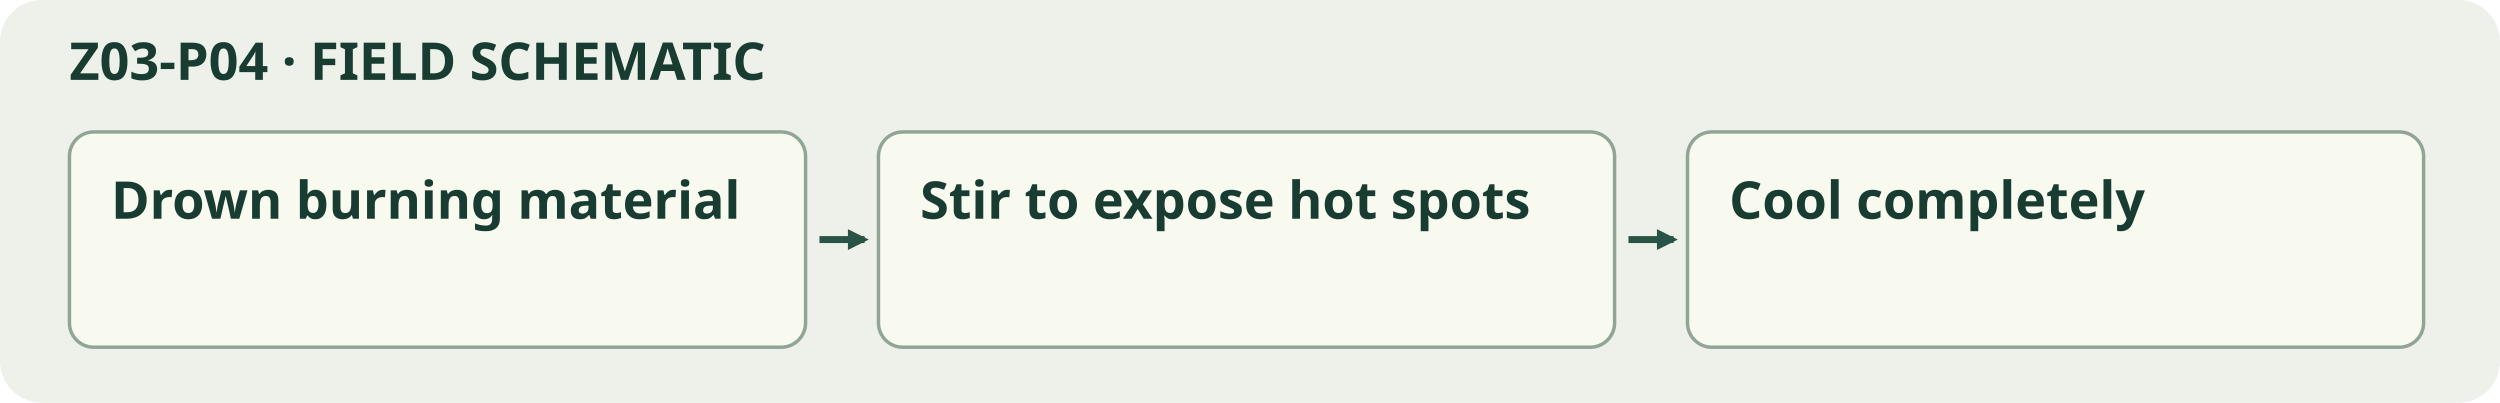
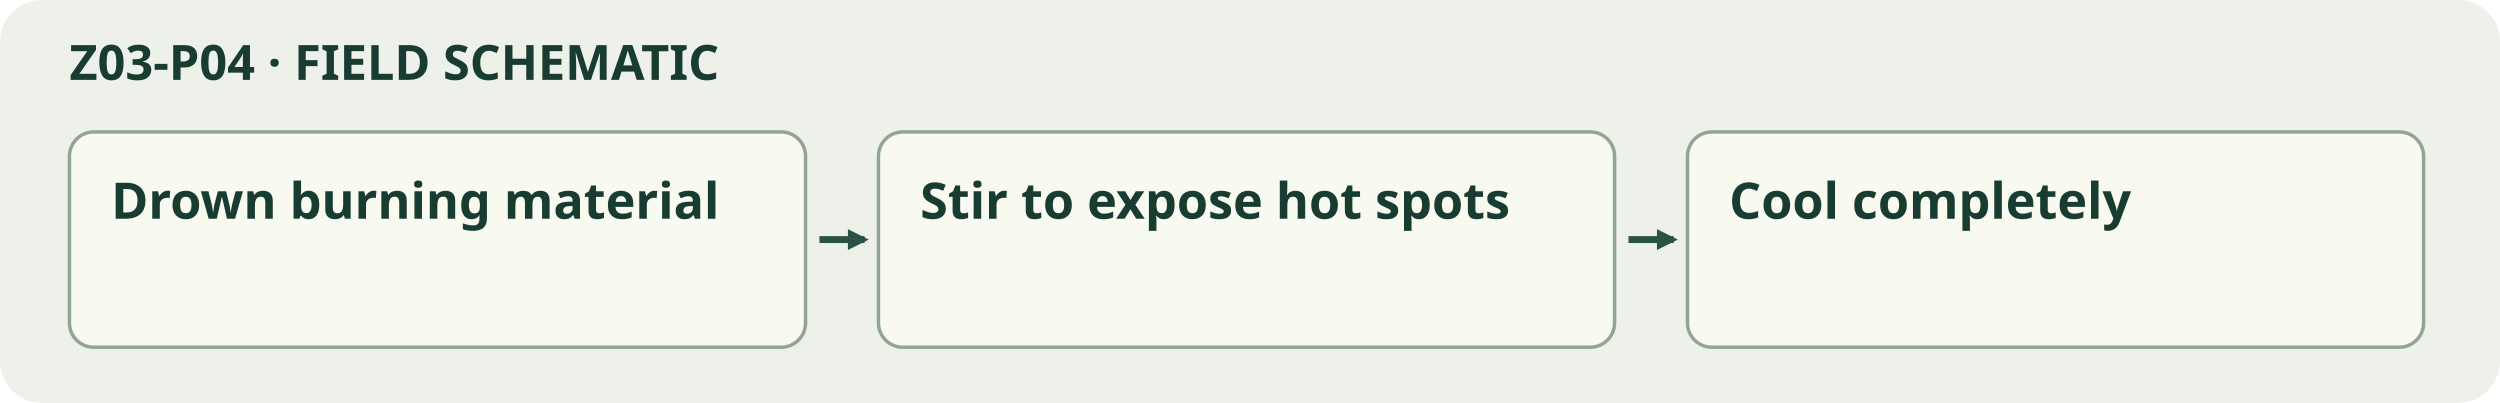
<svg xmlns="http://www.w3.org/2000/svg" viewBox="0 0 720 116" role="img" aria-labelledby="title desc">
  <defs>
    <marker id="arrow" viewBox="0 0 10 10" markerWidth="3" markerHeight="3" refX="8" refY="5" orient="auto">
      <path d="M0 0L10 5 0 10Z" fill="#285345" />
    </marker>
  </defs>
  <rect width="720" height="116" rx="12" fill="#edf1e9" />
-   <g font-family="system-ui,sans-serif" font-size="15" font-weight="650" fill="#183c31">
-     <text x="20" y="23">Z03-P04 · FIELD SCHEMATIC</text>
-     <rect x="20" y="38" width="212" height="62" rx="7" fill="#f9faef" stroke="#90a595" />
-     <text x="32" y="63">Drown burning material</text>
-     <path d="M236 69h13" stroke="#285345" stroke-width="2" marker-end="url(#arrow)" />
-     <rect x="253" y="38" width="212" height="62" rx="7" fill="#f9faef" stroke="#90a595" />
-     <text x="265" y="63">Stir to expose hot spots</text>
-     <path d="M469 69h13" stroke="#285345" stroke-width="2" marker-end="url(#arrow)" />
-     <rect x="486" y="38" width="212" height="62" rx="7" fill="#f9faef" stroke="#90a595" />
-     <text x="498" y="63">Cool completely</text>
+   <g font-family="system-ui,sans-serif" font-size="14.5" font-weight="650" fill="#183c31">
+     <text x="20" y="23" font-size="14" font-weight="700" fill="#183c31" text-anchor="start">Z03-P04 · FIELD SCHEMATIC</text>
+     <g id="stage-panels">
+       <rect x="20" y="38" width="212" height="62" rx="7" fill="#f9faef" stroke="#90a595" />
+       <text x="32" y="63" font-size="14.5" font-weight="650" fill="#183c31" text-anchor="start">Drown burning material</text>
+       <path d="M236 69h13" stroke="#285345" stroke-width="2" marker-end="url(#arrow)" />
+       <rect x="253" y="38" width="212" height="62" rx="7" fill="#f9faef" stroke="#90a595" />
+       <text x="265" y="63" font-size="14.5" font-weight="650" fill="#183c31" text-anchor="start">Stir to expose hot spots</text>
+       <path d="M469 69h13" stroke="#285345" stroke-width="2" marker-end="url(#arrow)" />
+       <rect x="486" y="38" width="212" height="62" rx="7" fill="#f9faef" stroke="#90a595" />
+       <text x="498" y="63" font-size="14.5" font-weight="650" fill="#183c31" text-anchor="start">Cool completely</text>
+     </g>
  </g>
</svg>
